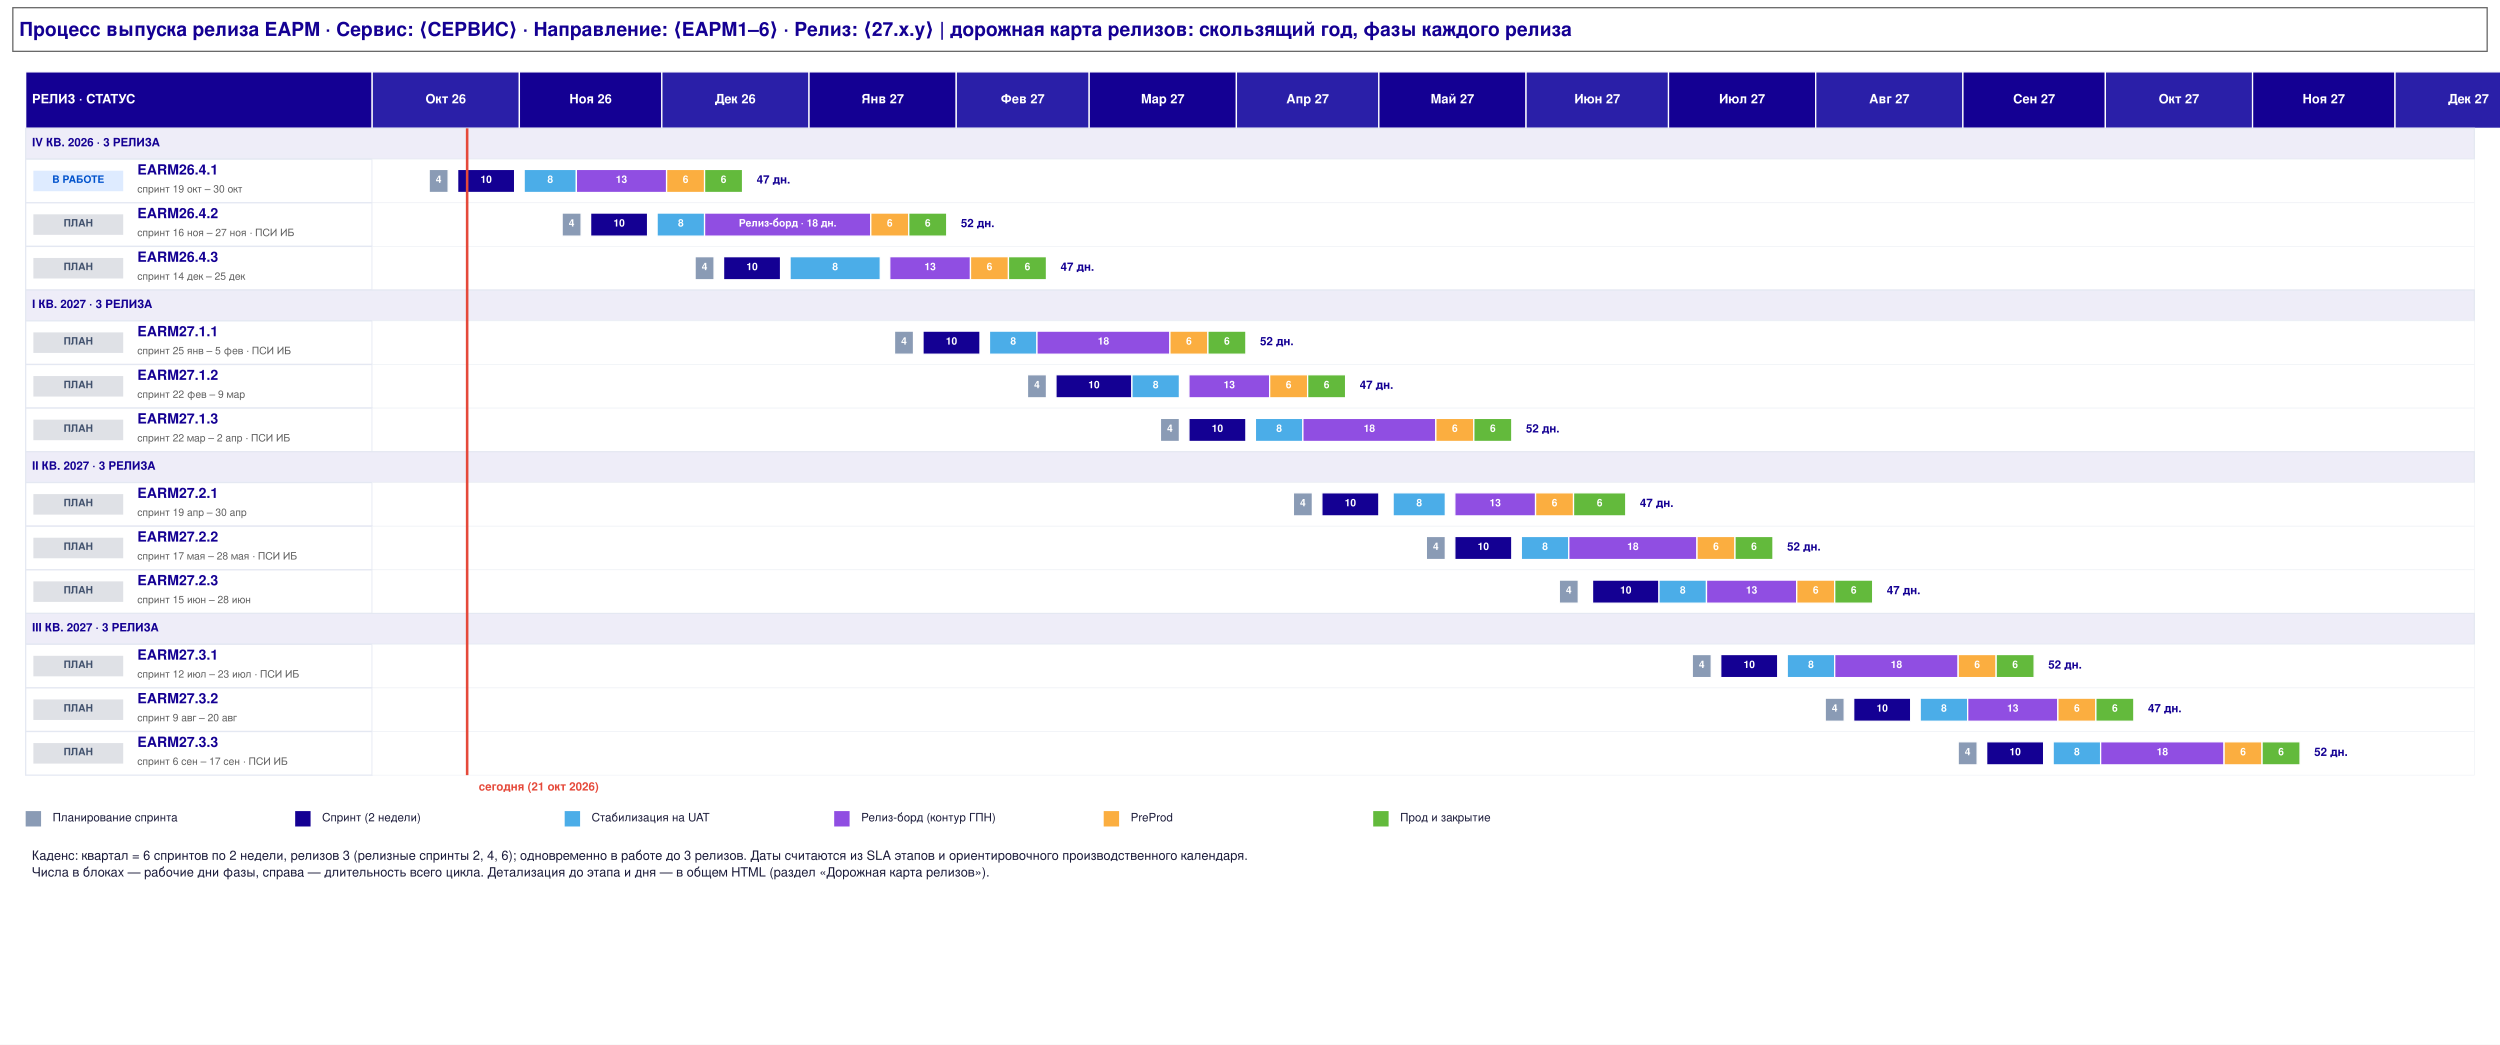
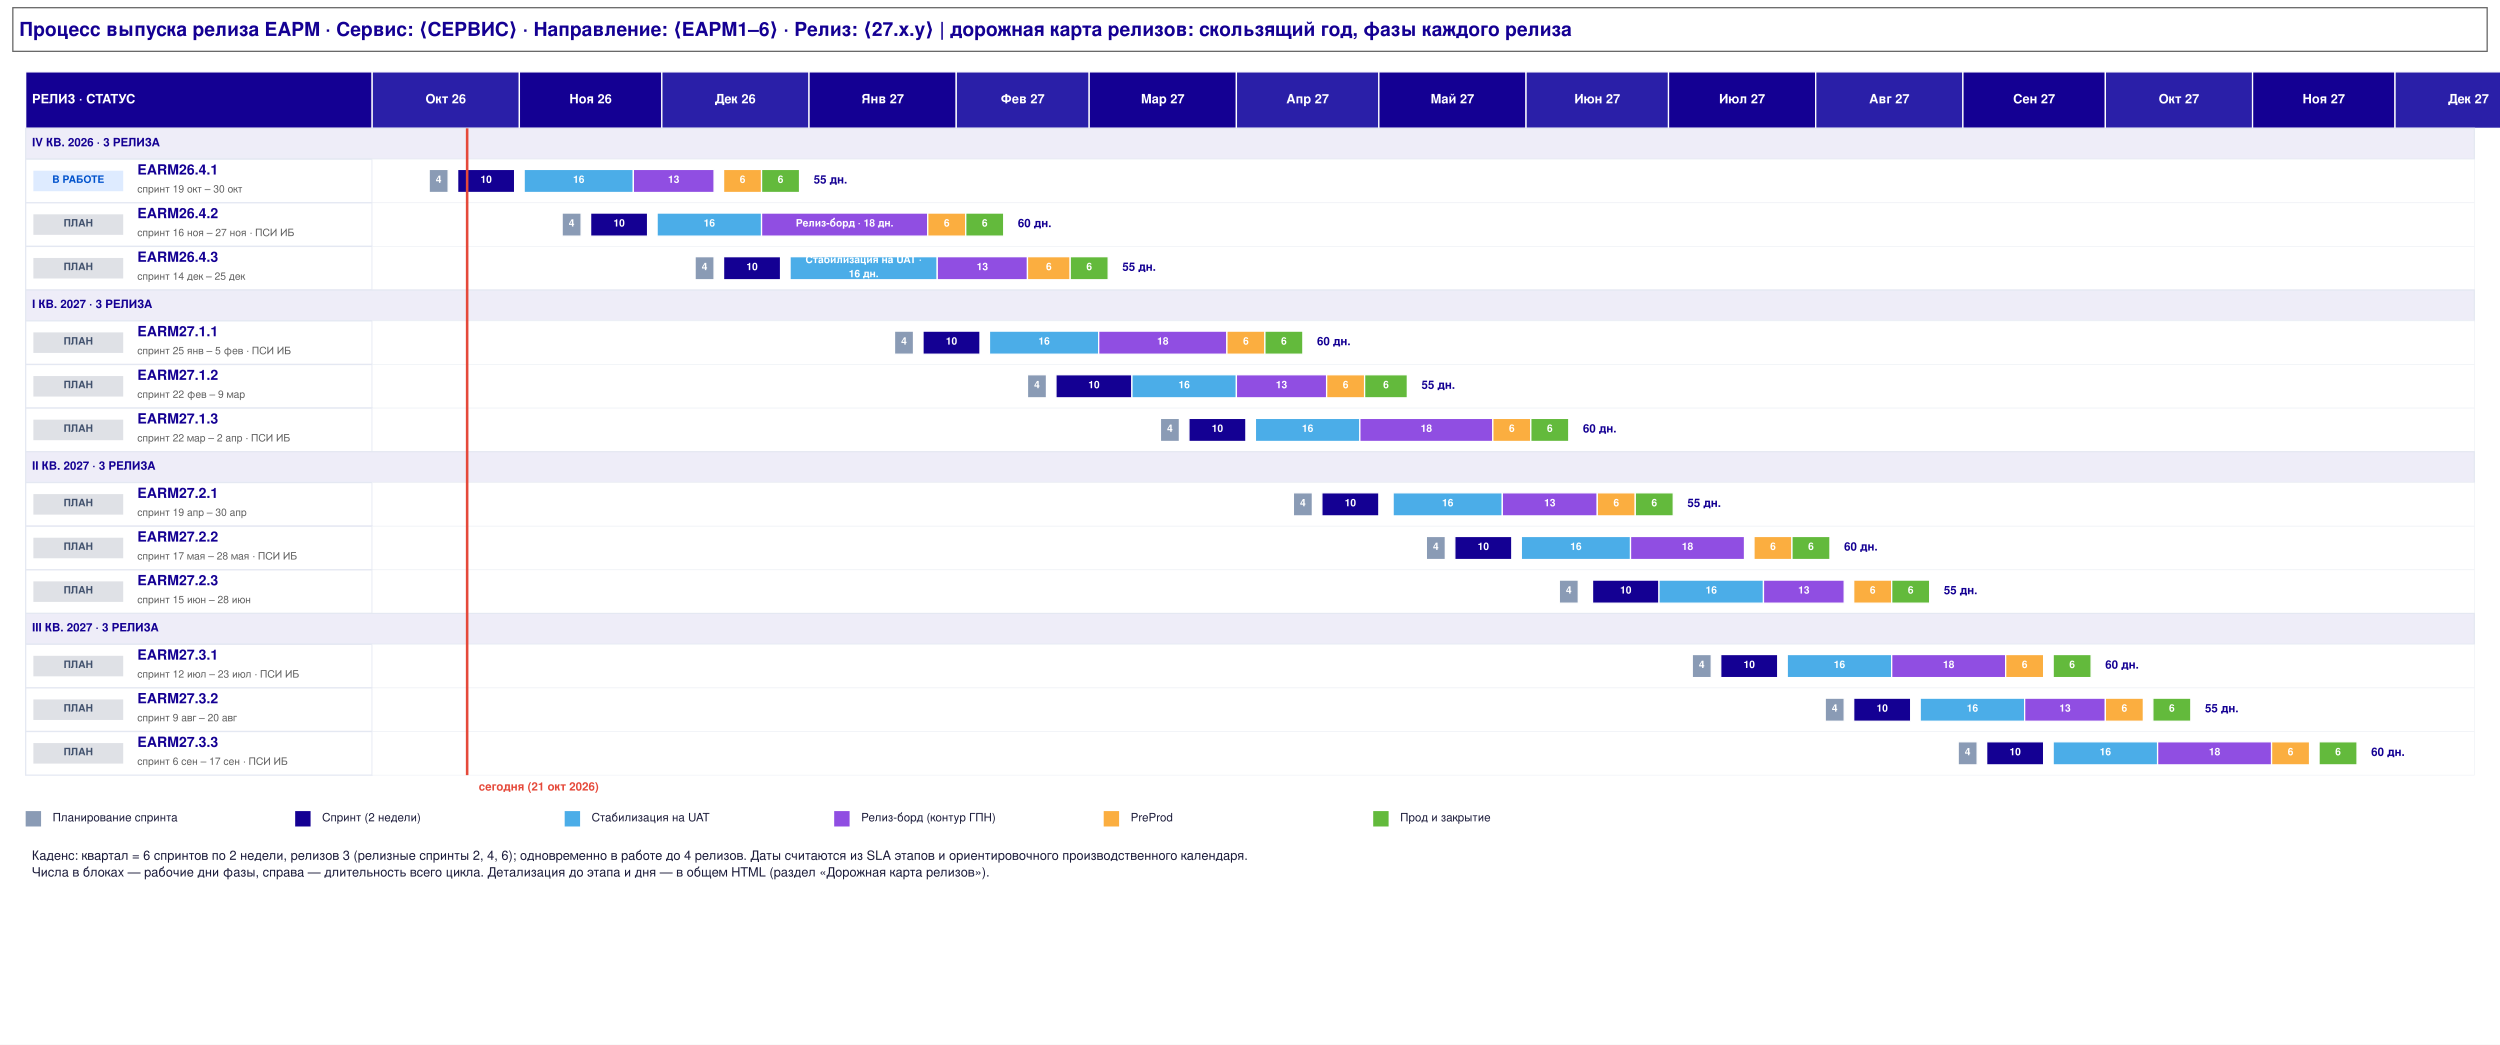
<svg xmlns="http://www.w3.org/2000/svg" width="1948" height="814" viewBox="0 0 1948 814" font-family="Helvetica, Arial, sans-serif">
  <rect width="1948" height="814" fill="#FFFFFF" />
  <defs>
    <marker id="m0" viewBox="0 0 10 10" refX="9" refY="5" markerWidth="7" markerHeight="7" orient="auto-start-reverse">
      <path d="M0,0 L10,5 L0,10 z" fill="#E5493A" />
    </marker>
  </defs>
  <rect x="10" y="6" width="1928" height="34" fill="#FFFFFF" stroke="#666666" stroke-width="1" />
  <text x="15" y="28" font-size="15" fill="#140093" text-anchor="start" font-weight="bold">Процесс выпуска релиза ЕАРМ · Сервис: ⟨СЕРВИС⟩ · Направление: ⟨ЕАРМ1–6⟩ · Релиз: ⟨27.x.y⟩   |   дорожная карта релизов: скользящий год, фазы каждого релиза</text>
  <rect x="20" y="56" width="270" height="44" fill="#140093" stroke="#FFFFFF" stroke-width="1" />
  <text x="25" y="80.5" font-size="10" fill="#FFFFFF" text-anchor="start" font-weight="bold">РЕЛИЗ · СТАТУС</text>
  <rect x="290" y="56" width="114.7" height="44" fill="#2A1FA8" stroke="#FFFFFF" stroke-width="1" />
  <text x="347.35" y="80.5" font-size="10" fill="#FFFFFF" text-anchor="middle" font-weight="bold">Окт 26</text>
  <rect x="404.7" y="56" width="111" height="44" fill="#140093" stroke="#FFFFFF" stroke-width="1" />
  <text x="460.2" y="80.5" font-size="10" fill="#FFFFFF" text-anchor="middle" font-weight="bold">Ноя 26</text>
  <rect x="515.7" y="56" width="114.7" height="44" fill="#2A1FA8" stroke="#FFFFFF" stroke-width="1" />
  <text x="573.05" y="80.5" font-size="10" fill="#FFFFFF" text-anchor="middle" font-weight="bold">Дек 26</text>
  <rect x="630.4" y="56" width="114.7" height="44" fill="#140093" stroke="#FFFFFF" stroke-width="1" />
  <text x="687.75" y="80.5" font-size="10" fill="#FFFFFF" text-anchor="middle" font-weight="bold">Янв 27</text>
  <rect x="745.1" y="56" width="103.6" height="44" fill="#2A1FA8" stroke="#FFFFFF" stroke-width="1" />
  <text x="796.9" y="80.5" font-size="10" fill="#FFFFFF" text-anchor="middle" font-weight="bold">Фев 27</text>
  <rect x="848.7" y="56" width="114.7" height="44" fill="#140093" stroke="#FFFFFF" stroke-width="1" />
  <text x="906.05" y="80.5" font-size="10" fill="#FFFFFF" text-anchor="middle" font-weight="bold">Мар 27</text>
  <rect x="963.4" y="56" width="111" height="44" fill="#2A1FA8" stroke="#FFFFFF" stroke-width="1" />
  <text x="1018.9" y="80.5" font-size="10" fill="#FFFFFF" text-anchor="middle" font-weight="bold">Апр 27</text>
  <rect x="1074.4" y="56" width="114.7" height="44" fill="#140093" stroke="#FFFFFF" stroke-width="1" />
  <text x="1131.75" y="80.5" font-size="10" fill="#FFFFFF" text-anchor="middle" font-weight="bold">Май 27</text>
  <rect x="1189.1" y="56" width="111" height="44" fill="#2A1FA8" stroke="#FFFFFF" stroke-width="1" />
  <text x="1244.6" y="80.5" font-size="10" fill="#FFFFFF" text-anchor="middle" font-weight="bold">Июн 27</text>
  <rect x="1300.1" y="56" width="114.7" height="44" fill="#140093" stroke="#FFFFFF" stroke-width="1" />
  <text x="1357.45" y="80.5" font-size="10" fill="#FFFFFF" text-anchor="middle" font-weight="bold">Июл 27</text>
  <rect x="1414.8" y="56" width="114.7" height="44" fill="#2A1FA8" stroke="#FFFFFF" stroke-width="1" />
  <text x="1472.15" y="80.5" font-size="10" fill="#FFFFFF" text-anchor="middle" font-weight="bold">Авг 27</text>
  <rect x="1529.5" y="56" width="111" height="44" fill="#140093" stroke="#FFFFFF" stroke-width="1" />
  <text x="1585" y="80.5" font-size="10" fill="#FFFFFF" text-anchor="middle" font-weight="bold">Сен 27</text>
  <rect x="1640.5" y="56" width="114.7" height="44" fill="#2A1FA8" stroke="#FFFFFF" stroke-width="1" />
  <text x="1697.85" y="80.5" font-size="10" fill="#FFFFFF" text-anchor="middle" font-weight="bold">Окт 27</text>
  <rect x="1755.2" y="56" width="111" height="44" fill="#140093" stroke="#FFFFFF" stroke-width="1" />
  <text x="1810.7" y="80.5" font-size="10" fill="#FFFFFF" text-anchor="middle" font-weight="bold">Ноя 27</text>
  <rect x="1866.2" y="56" width="114.7" height="44" fill="#2A1FA8" stroke="#FFFFFF" stroke-width="1" />
  <text x="1923.55" y="80.5" font-size="10" fill="#FFFFFF" text-anchor="middle" font-weight="bold">Дек 27</text>
  <rect x="20" y="100" width="1908" height="24" fill="#EEEDF8" stroke="#E4E8F2" stroke-width="1" />
  <text x="25" y="114" font-size="9" fill="#140093" text-anchor="start" font-weight="bold">IV КВ. 2026 · 3 РЕЛИЗА</text>
  <rect x="20" y="124" width="270" height="34" fill="#FFFFFF" stroke="#E4E8F2" stroke-width="1" />
  <rect x="26" y="133" width="70" height="16" fill="#DEEBFF" stroke="none" stroke-width="1" />
  <text x="61" y="142.5" font-size="8" fill="#0052CC" text-anchor="middle" font-weight="bold">В РАБОТЕ</text>
  <text x="107" y="136" font-size="11" fill="#140093" text-anchor="start" font-weight="bold">EARM26.4.1</text>
  <text x="107" y="150" font-size="8" fill="#5E5E5E" text-anchor="start">спринт 19 окт – 30 окт</text>
  <rect x="290" y="124" width="1638" height="34" fill="#FFFFFF" stroke="#EEF1F6" stroke-width="0.5" />
  <rect x="334.4" y="132" width="14.8" height="18" fill="#8A9BB5" stroke="#FFFFFF" stroke-width="1" />
  <text x="341.8" y="142.5" font-size="8" fill="#FFFFFF" text-anchor="middle" font-weight="bold">4</text>
  <rect x="356.6" y="132" width="44.4" height="18" fill="#140093" stroke="#FFFFFF" stroke-width="1" />
  <text x="378.8" y="142.5" font-size="8" fill="#FFFFFF" text-anchor="middle" font-weight="bold">10</text>
-   <rect x="408.4" y="132" width="40.7" height="18" fill="#4BADE8" stroke="#FFFFFF" stroke-width="1" />
-   <text x="428.75" y="142.5" font-size="8" fill="#FFFFFF" text-anchor="middle" font-weight="bold">8</text>
-   <rect x="449.1" y="132" width="70.3" height="18" fill="#904EE2" stroke="#FFFFFF" stroke-width="1" />
-   <text x="484.25" y="142.5" font-size="8" fill="#FFFFFF" text-anchor="middle" font-weight="bold">13</text>
-   <rect x="519.4" y="132" width="29.6" height="18" fill="#FBAE40" stroke="#FFFFFF" stroke-width="1" />
-   <text x="534.2" y="142.5" font-size="8" fill="#FFFFFF" text-anchor="middle" font-weight="bold">6</text>
-   <rect x="549" y="132" width="29.6" height="18" fill="#63BA3C" stroke="#FFFFFF" stroke-width="1" />
-   <text x="563.8" y="142.5" font-size="8" fill="#FFFFFF" text-anchor="middle" font-weight="bold">6</text>
-   <text x="589.6" y="143" font-size="9" fill="#140093" text-anchor="start" font-weight="bold">47 дн.</text>
+   <rect x="408.4" y="132" width="85.1" height="18" fill="#4BADE8" stroke="#FFFFFF" stroke-width="1" />
+   <text x="450.95" y="142.5" font-size="8" fill="#FFFFFF" text-anchor="middle" font-weight="bold">16</text>
+   <rect x="493.5" y="132" width="62.9" height="18" fill="#904EE2" stroke="#FFFFFF" stroke-width="1" />
+   <text x="524.95" y="142.5" font-size="8" fill="#FFFFFF" text-anchor="middle" font-weight="bold">13</text>
+   <rect x="563.8" y="132" width="29.6" height="18" fill="#FBAE40" stroke="#FFFFFF" stroke-width="1" />
+   <text x="578.6" y="142.5" font-size="8" fill="#FFFFFF" text-anchor="middle" font-weight="bold">6</text>
+   <rect x="593.4" y="132" width="29.6" height="18" fill="#63BA3C" stroke="#FFFFFF" stroke-width="1" />
+   <text x="608.2" y="142.5" font-size="8" fill="#FFFFFF" text-anchor="middle" font-weight="bold">6</text>
+   <text x="634" y="143" font-size="9" fill="#140093" text-anchor="start" font-weight="bold">55 дн.</text>
  <rect x="20" y="158" width="270" height="34" fill="#FFFFFF" stroke="#E4E8F2" stroke-width="1" />
  <rect x="26" y="167" width="70" height="16" fill="#DFE1E6" stroke="none" stroke-width="1" />
  <text x="61" y="176.5" font-size="8" fill="#42526E" text-anchor="middle" font-weight="bold">ПЛАН</text>
  <text x="107" y="170" font-size="11" fill="#140093" text-anchor="start" font-weight="bold">EARM26.4.2</text>
  <text x="107" y="184" font-size="8" fill="#5E5E5E" text-anchor="start">спринт 16 ноя – 27 ноя · ПСИ ИБ</text>
  <rect x="290" y="158" width="1638" height="34" fill="#FFFFFF" stroke="#EEF1F6" stroke-width="0.5" />
  <rect x="438" y="166" width="14.8" height="18" fill="#8A9BB5" stroke="#FFFFFF" stroke-width="1" />
  <text x="445.4" y="176.5" font-size="8" fill="#FFFFFF" text-anchor="middle" font-weight="bold">4</text>
  <rect x="460.2" y="166" width="44.4" height="18" fill="#140093" stroke="#FFFFFF" stroke-width="1" />
  <text x="482.4" y="176.5" font-size="8" fill="#FFFFFF" text-anchor="middle" font-weight="bold">10</text>
-   <rect x="512" y="166" width="37" height="18" fill="#4BADE8" stroke="#FFFFFF" stroke-width="1" />
-   <text x="530.5" y="176.5" font-size="8" fill="#FFFFFF" text-anchor="middle" font-weight="bold">8</text>
-   <rect x="549" y="166" width="129.5" height="18" fill="#904EE2" stroke="#FFFFFF" stroke-width="1" />
-   <text x="613.75" y="176.5" font-size="8" fill="#FFFFFF" text-anchor="middle" font-weight="bold">Релиз-борд · 18 дн.</text>
-   <rect x="678.5" y="166" width="29.6" height="18" fill="#FBAE40" stroke="#FFFFFF" stroke-width="1" />
-   <text x="693.3" y="176.5" font-size="8" fill="#FFFFFF" text-anchor="middle" font-weight="bold">6</text>
-   <rect x="708.1" y="166" width="29.6" height="18" fill="#63BA3C" stroke="#FFFFFF" stroke-width="1" />
-   <text x="722.9" y="176.5" font-size="8" fill="#FFFFFF" text-anchor="middle" font-weight="bold">6</text>
-   <text x="748.7" y="177" font-size="9" fill="#140093" text-anchor="start" font-weight="bold">52 дн.</text>
+   <rect x="512" y="166" width="81.4" height="18" fill="#4BADE8" stroke="#FFFFFF" stroke-width="1" />
+   <text x="552.7" y="176.5" font-size="8" fill="#FFFFFF" text-anchor="middle" font-weight="bold">16</text>
+   <rect x="593.4" y="166" width="129.5" height="18" fill="#904EE2" stroke="#FFFFFF" stroke-width="1" />
+   <text x="658.15" y="176.5" font-size="8" fill="#FFFFFF" text-anchor="middle" font-weight="bold">Релиз-борд · 18 дн.</text>
+   <rect x="722.9" y="166" width="29.6" height="18" fill="#FBAE40" stroke="#FFFFFF" stroke-width="1" />
+   <text x="737.7" y="176.5" font-size="8" fill="#FFFFFF" text-anchor="middle" font-weight="bold">6</text>
+   <rect x="752.5" y="166" width="29.6" height="18" fill="#63BA3C" stroke="#FFFFFF" stroke-width="1" />
+   <text x="767.3" y="176.5" font-size="8" fill="#FFFFFF" text-anchor="middle" font-weight="bold">6</text>
+   <text x="793.1" y="177" font-size="9" fill="#140093" text-anchor="start" font-weight="bold">60 дн.</text>
  <rect x="20" y="192" width="270" height="34" fill="#FFFFFF" stroke="#E4E8F2" stroke-width="1" />
  <rect x="26" y="201" width="70" height="16" fill="#DFE1E6" stroke="none" stroke-width="1" />
  <text x="61" y="210.5" font-size="8" fill="#42526E" text-anchor="middle" font-weight="bold">ПЛАН</text>
  <text x="107" y="204" font-size="11" fill="#140093" text-anchor="start" font-weight="bold">EARM26.4.3</text>
  <text x="107" y="218" font-size="8" fill="#5E5E5E" text-anchor="start">спринт 14 дек – 25 дек</text>
  <rect x="290" y="192" width="1638" height="34" fill="#FFFFFF" stroke="#EEF1F6" stroke-width="0.5" />
  <rect x="541.6" y="200" width="14.8" height="18" fill="#8A9BB5" stroke="#FFFFFF" stroke-width="1" />
  <text x="549" y="210.5" font-size="8" fill="#FFFFFF" text-anchor="middle" font-weight="bold">4</text>
  <rect x="563.8" y="200" width="44.4" height="18" fill="#140093" stroke="#FFFFFF" stroke-width="1" />
  <text x="586" y="210.5" font-size="8" fill="#FFFFFF" text-anchor="middle" font-weight="bold">10</text>
-   <rect x="615.6" y="200" width="70.3" height="18" fill="#4BADE8" stroke="#FFFFFF" stroke-width="1" />
-   <text x="650.75" y="210.5" font-size="8" fill="#FFFFFF" text-anchor="middle" font-weight="bold">8</text>
-   <rect x="693.3" y="200" width="62.9" height="18" fill="#904EE2" stroke="#FFFFFF" stroke-width="1" />
-   <text x="724.75" y="210.5" font-size="8" fill="#FFFFFF" text-anchor="middle" font-weight="bold">13</text>
-   <rect x="756.2" y="200" width="29.6" height="18" fill="#FBAE40" stroke="#FFFFFF" stroke-width="1" />
-   <text x="771" y="210.5" font-size="8" fill="#FFFFFF" text-anchor="middle" font-weight="bold">6</text>
-   <rect x="785.8" y="200" width="29.6" height="18" fill="#63BA3C" stroke="#FFFFFF" stroke-width="1" />
-   <text x="800.6" y="210.5" font-size="8" fill="#FFFFFF" text-anchor="middle" font-weight="bold">6</text>
-   <text x="826.4" y="211" font-size="9" fill="#140093" text-anchor="start" font-weight="bold">47 дн.</text>
+   <rect x="615.6" y="200" width="114.7" height="18" fill="#4BADE8" stroke="#FFFFFF" stroke-width="1" />
+   <text x="672.95" y="205" font-size="8" fill="#FFFFFF" text-anchor="middle" font-weight="bold">Стабилизация на UAT ·</text>
+   <text x="672.95" y="216" font-size="8" fill="#FFFFFF" text-anchor="middle" font-weight="bold">16 дн.</text>
+   <rect x="730.3" y="200" width="70.3" height="18" fill="#904EE2" stroke="#FFFFFF" stroke-width="1" />
+   <text x="765.45" y="210.5" font-size="8" fill="#FFFFFF" text-anchor="middle" font-weight="bold">13</text>
+   <rect x="800.6" y="200" width="33.3" height="18" fill="#FBAE40" stroke="#FFFFFF" stroke-width="1" />
+   <text x="817.25" y="210.5" font-size="8" fill="#FFFFFF" text-anchor="middle" font-weight="bold">6</text>
+   <rect x="833.9" y="200" width="29.6" height="18" fill="#63BA3C" stroke="#FFFFFF" stroke-width="1" />
+   <text x="848.7" y="210.5" font-size="8" fill="#FFFFFF" text-anchor="middle" font-weight="bold">6</text>
+   <text x="874.5" y="211" font-size="9" fill="#140093" text-anchor="start" font-weight="bold">55 дн.</text>
  <rect x="20" y="226" width="1908" height="24" fill="#EEEDF8" stroke="#E4E8F2" stroke-width="1" />
  <text x="25" y="240" font-size="9" fill="#140093" text-anchor="start" font-weight="bold">I КВ. 2027 · 3 РЕЛИЗА</text>
  <rect x="20" y="250" width="270" height="34" fill="#FFFFFF" stroke="#E4E8F2" stroke-width="1" />
  <rect x="26" y="259" width="70" height="16" fill="#DFE1E6" stroke="none" stroke-width="1" />
  <text x="61" y="268.5" font-size="8" fill="#42526E" text-anchor="middle" font-weight="bold">ПЛАН</text>
  <text x="107" y="262" font-size="11" fill="#140093" text-anchor="start" font-weight="bold">EARM27.1.1</text>
  <text x="107" y="276" font-size="8" fill="#5E5E5E" text-anchor="start">спринт 25 янв – 5 фев · ПСИ ИБ</text>
  <rect x="290" y="250" width="1638" height="34" fill="#FFFFFF" stroke="#EEF1F6" stroke-width="0.5" />
  <rect x="697" y="258" width="14.8" height="18" fill="#8A9BB5" stroke="#FFFFFF" stroke-width="1" />
  <text x="704.4" y="268.5" font-size="8" fill="#FFFFFF" text-anchor="middle" font-weight="bold">4</text>
  <rect x="719.2" y="258" width="44.4" height="18" fill="#140093" stroke="#FFFFFF" stroke-width="1" />
  <text x="741.4" y="268.5" font-size="8" fill="#FFFFFF" text-anchor="middle" font-weight="bold">10</text>
-   <rect x="771" y="258" width="37" height="18" fill="#4BADE8" stroke="#FFFFFF" stroke-width="1" />
-   <text x="789.5" y="268.5" font-size="8" fill="#FFFFFF" text-anchor="middle" font-weight="bold">8</text>
-   <rect x="808" y="258" width="103.6" height="18" fill="#904EE2" stroke="#FFFFFF" stroke-width="1" />
-   <text x="859.8" y="268.5" font-size="8" fill="#FFFFFF" text-anchor="middle" font-weight="bold">18</text>
-   <rect x="911.6" y="258" width="29.6" height="18" fill="#FBAE40" stroke="#FFFFFF" stroke-width="1" />
-   <text x="926.4" y="268.5" font-size="8" fill="#FFFFFF" text-anchor="middle" font-weight="bold">6</text>
-   <rect x="941.2" y="258" width="29.6" height="18" fill="#63BA3C" stroke="#FFFFFF" stroke-width="1" />
-   <text x="956" y="268.5" font-size="8" fill="#FFFFFF" text-anchor="middle" font-weight="bold">6</text>
-   <text x="981.8" y="269" font-size="9" fill="#140093" text-anchor="start" font-weight="bold">52 дн.</text>
+   <rect x="771" y="258" width="85.1" height="18" fill="#4BADE8" stroke="#FFFFFF" stroke-width="1" />
+   <text x="813.55" y="268.5" font-size="8" fill="#FFFFFF" text-anchor="middle" font-weight="bold">16</text>
+   <rect x="856.1" y="258" width="99.9" height="18" fill="#904EE2" stroke="#FFFFFF" stroke-width="1" />
+   <text x="906.05" y="268.5" font-size="8" fill="#FFFFFF" text-anchor="middle" font-weight="bold">18</text>
+   <rect x="956" y="258" width="29.6" height="18" fill="#FBAE40" stroke="#FFFFFF" stroke-width="1" />
+   <text x="970.8" y="268.5" font-size="8" fill="#FFFFFF" text-anchor="middle" font-weight="bold">6</text>
+   <rect x="985.6" y="258" width="29.6" height="18" fill="#63BA3C" stroke="#FFFFFF" stroke-width="1" />
+   <text x="1000.4" y="268.5" font-size="8" fill="#FFFFFF" text-anchor="middle" font-weight="bold">6</text>
+   <text x="1026.2" y="269" font-size="9" fill="#140093" text-anchor="start" font-weight="bold">60 дн.</text>
  <rect x="20" y="284" width="270" height="34" fill="#FFFFFF" stroke="#E4E8F2" stroke-width="1" />
  <rect x="26" y="293" width="70" height="16" fill="#DFE1E6" stroke="none" stroke-width="1" />
  <text x="61" y="302.5" font-size="8" fill="#42526E" text-anchor="middle" font-weight="bold">ПЛАН</text>
  <text x="107" y="296" font-size="11" fill="#140093" text-anchor="start" font-weight="bold">EARM27.1.2</text>
  <text x="107" y="310" font-size="8" fill="#5E5E5E" text-anchor="start">спринт 22 фев – 9 мар</text>
  <rect x="290" y="284" width="1638" height="34" fill="#FFFFFF" stroke="#EEF1F6" stroke-width="0.5" />
  <rect x="800.6" y="292" width="14.8" height="18" fill="#8A9BB5" stroke="#FFFFFF" stroke-width="1" />
  <text x="808" y="302.5" font-size="8" fill="#FFFFFF" text-anchor="middle" font-weight="bold">4</text>
  <rect x="822.8" y="292" width="59.2" height="18" fill="#140093" stroke="#FFFFFF" stroke-width="1" />
  <text x="852.4" y="302.5" font-size="8" fill="#FFFFFF" text-anchor="middle" font-weight="bold">10</text>
-   <rect x="882" y="292" width="37" height="18" fill="#4BADE8" stroke="#FFFFFF" stroke-width="1" />
-   <text x="900.5" y="302.5" font-size="8" fill="#FFFFFF" text-anchor="middle" font-weight="bold">8</text>
-   <rect x="926.4" y="292" width="62.9" height="18" fill="#904EE2" stroke="#FFFFFF" stroke-width="1" />
-   <text x="957.85" y="302.5" font-size="8" fill="#FFFFFF" text-anchor="middle" font-weight="bold">13</text>
-   <rect x="989.3" y="292" width="29.6" height="18" fill="#FBAE40" stroke="#FFFFFF" stroke-width="1" />
-   <text x="1004.1" y="302.5" font-size="8" fill="#FFFFFF" text-anchor="middle" font-weight="bold">6</text>
-   <rect x="1018.9" y="292" width="29.6" height="18" fill="#63BA3C" stroke="#FFFFFF" stroke-width="1" />
-   <text x="1033.7" y="302.5" font-size="8" fill="#FFFFFF" text-anchor="middle" font-weight="bold">6</text>
-   <text x="1059.5" y="303" font-size="9" fill="#140093" text-anchor="start" font-weight="bold">47 дн.</text>
+   <rect x="882" y="292" width="81.4" height="18" fill="#4BADE8" stroke="#FFFFFF" stroke-width="1" />
+   <text x="922.7" y="302.5" font-size="8" fill="#FFFFFF" text-anchor="middle" font-weight="bold">16</text>
+   <rect x="963.4" y="292" width="70.3" height="18" fill="#904EE2" stroke="#FFFFFF" stroke-width="1" />
+   <text x="998.55" y="302.5" font-size="8" fill="#FFFFFF" text-anchor="middle" font-weight="bold">13</text>
+   <rect x="1033.7" y="292" width="29.6" height="18" fill="#FBAE40" stroke="#FFFFFF" stroke-width="1" />
+   <text x="1048.5" y="302.5" font-size="8" fill="#FFFFFF" text-anchor="middle" font-weight="bold">6</text>
+   <rect x="1063.3" y="292" width="33.3" height="18" fill="#63BA3C" stroke="#FFFFFF" stroke-width="1" />
+   <text x="1079.95" y="302.5" font-size="8" fill="#FFFFFF" text-anchor="middle" font-weight="bold">6</text>
+   <text x="1107.6" y="303" font-size="9" fill="#140093" text-anchor="start" font-weight="bold">55 дн.</text>
  <rect x="20" y="318" width="270" height="34" fill="#FFFFFF" stroke="#E4E8F2" stroke-width="1" />
  <rect x="26" y="327" width="70" height="16" fill="#DFE1E6" stroke="none" stroke-width="1" />
  <text x="61" y="336.5" font-size="8" fill="#42526E" text-anchor="middle" font-weight="bold">ПЛАН</text>
  <text x="107" y="330" font-size="11" fill="#140093" text-anchor="start" font-weight="bold">EARM27.1.3</text>
  <text x="107" y="344" font-size="8" fill="#5E5E5E" text-anchor="start">спринт 22 мар – 2 апр · ПСИ ИБ</text>
  <rect x="290" y="318" width="1638" height="34" fill="#FFFFFF" stroke="#EEF1F6" stroke-width="0.5" />
  <rect x="904.2" y="326" width="14.8" height="18" fill="#8A9BB5" stroke="#FFFFFF" stroke-width="1" />
  <text x="911.6" y="336.5" font-size="8" fill="#FFFFFF" text-anchor="middle" font-weight="bold">4</text>
  <rect x="926.4" y="326" width="44.4" height="18" fill="#140093" stroke="#FFFFFF" stroke-width="1" />
  <text x="948.6" y="336.5" font-size="8" fill="#FFFFFF" text-anchor="middle" font-weight="bold">10</text>
-   <rect x="978.2" y="326" width="37" height="18" fill="#4BADE8" stroke="#FFFFFF" stroke-width="1" />
-   <text x="996.7" y="336.5" font-size="8" fill="#FFFFFF" text-anchor="middle" font-weight="bold">8</text>
-   <rect x="1015.2" y="326" width="103.6" height="18" fill="#904EE2" stroke="#FFFFFF" stroke-width="1" />
-   <text x="1067" y="336.5" font-size="8" fill="#FFFFFF" text-anchor="middle" font-weight="bold">18</text>
-   <rect x="1118.8" y="326" width="29.6" height="18" fill="#FBAE40" stroke="#FFFFFF" stroke-width="1" />
-   <text x="1133.6" y="336.5" font-size="8" fill="#FFFFFF" text-anchor="middle" font-weight="bold">6</text>
-   <rect x="1148.4" y="326" width="29.6" height="18" fill="#63BA3C" stroke="#FFFFFF" stroke-width="1" />
-   <text x="1163.2" y="336.5" font-size="8" fill="#FFFFFF" text-anchor="middle" font-weight="bold">6</text>
-   <text x="1189" y="337" font-size="9" fill="#140093" text-anchor="start" font-weight="bold">52 дн.</text>
+   <rect x="978.2" y="326" width="81.4" height="18" fill="#4BADE8" stroke="#FFFFFF" stroke-width="1" />
+   <text x="1018.9" y="336.5" font-size="8" fill="#FFFFFF" text-anchor="middle" font-weight="bold">16</text>
+   <rect x="1059.6" y="326" width="103.6" height="18" fill="#904EE2" stroke="#FFFFFF" stroke-width="1" />
+   <text x="1111.4" y="336.5" font-size="8" fill="#FFFFFF" text-anchor="middle" font-weight="bold">18</text>
+   <rect x="1163.2" y="326" width="29.6" height="18" fill="#FBAE40" stroke="#FFFFFF" stroke-width="1" />
+   <text x="1178" y="336.5" font-size="8" fill="#FFFFFF" text-anchor="middle" font-weight="bold">6</text>
+   <rect x="1192.8" y="326" width="29.6" height="18" fill="#63BA3C" stroke="#FFFFFF" stroke-width="1" />
+   <text x="1207.6" y="336.5" font-size="8" fill="#FFFFFF" text-anchor="middle" font-weight="bold">6</text>
+   <text x="1233.4" y="337" font-size="9" fill="#140093" text-anchor="start" font-weight="bold">60 дн.</text>
  <rect x="20" y="352" width="1908" height="24" fill="#EEEDF8" stroke="#E4E8F2" stroke-width="1" />
  <text x="25" y="366" font-size="9" fill="#140093" text-anchor="start" font-weight="bold">II КВ. 2027 · 3 РЕЛИЗА</text>
  <rect x="20" y="376" width="270" height="34" fill="#FFFFFF" stroke="#E4E8F2" stroke-width="1" />
  <rect x="26" y="385" width="70" height="16" fill="#DFE1E6" stroke="none" stroke-width="1" />
  <text x="61" y="394.5" font-size="8" fill="#42526E" text-anchor="middle" font-weight="bold">ПЛАН</text>
  <text x="107" y="388" font-size="11" fill="#140093" text-anchor="start" font-weight="bold">EARM27.2.1</text>
  <text x="107" y="402" font-size="8" fill="#5E5E5E" text-anchor="start">спринт 19 апр – 30 апр</text>
  <rect x="290" y="376" width="1638" height="34" fill="#FFFFFF" stroke="#EEF1F6" stroke-width="0.5" />
  <rect x="1007.8" y="384" width="14.8" height="18" fill="#8A9BB5" stroke="#FFFFFF" stroke-width="1" />
  <text x="1015.2" y="394.5" font-size="8" fill="#FFFFFF" text-anchor="middle" font-weight="bold">4</text>
  <rect x="1030" y="384" width="44.4" height="18" fill="#140093" stroke="#FFFFFF" stroke-width="1" />
  <text x="1052.2" y="394.5" font-size="8" fill="#FFFFFF" text-anchor="middle" font-weight="bold">10</text>
-   <rect x="1085.5" y="384" width="40.7" height="18" fill="#4BADE8" stroke="#FFFFFF" stroke-width="1" />
-   <text x="1105.85" y="394.5" font-size="8" fill="#FFFFFF" text-anchor="middle" font-weight="bold">8</text>
-   <rect x="1133.6" y="384" width="62.9" height="18" fill="#904EE2" stroke="#FFFFFF" stroke-width="1" />
-   <text x="1165.05" y="394.5" font-size="8" fill="#FFFFFF" text-anchor="middle" font-weight="bold">13</text>
-   <rect x="1196.5" y="384" width="29.6" height="18" fill="#FBAE40" stroke="#FFFFFF" stroke-width="1" />
-   <text x="1211.3" y="394.5" font-size="8" fill="#FFFFFF" text-anchor="middle" font-weight="bold">6</text>
-   <rect x="1226.1" y="384" width="40.7" height="18" fill="#63BA3C" stroke="#FFFFFF" stroke-width="1" />
-   <text x="1246.45" y="394.5" font-size="8" fill="#FFFFFF" text-anchor="middle" font-weight="bold">6</text>
-   <text x="1277.8" y="395" font-size="9" fill="#140093" text-anchor="start" font-weight="bold">47 дн.</text>
+   <rect x="1085.5" y="384" width="85.1" height="18" fill="#4BADE8" stroke="#FFFFFF" stroke-width="1" />
+   <text x="1128.05" y="394.5" font-size="8" fill="#FFFFFF" text-anchor="middle" font-weight="bold">16</text>
+   <rect x="1170.6" y="384" width="74" height="18" fill="#904EE2" stroke="#FFFFFF" stroke-width="1" />
+   <text x="1207.6" y="394.5" font-size="8" fill="#FFFFFF" text-anchor="middle" font-weight="bold">13</text>
+   <rect x="1244.6" y="384" width="29.6" height="18" fill="#FBAE40" stroke="#FFFFFF" stroke-width="1" />
+   <text x="1259.4" y="394.5" font-size="8" fill="#FFFFFF" text-anchor="middle" font-weight="bold">6</text>
+   <rect x="1274.2" y="384" width="29.6" height="18" fill="#63BA3C" stroke="#FFFFFF" stroke-width="1" />
+   <text x="1289" y="394.5" font-size="8" fill="#FFFFFF" text-anchor="middle" font-weight="bold">6</text>
+   <text x="1314.8" y="395" font-size="9" fill="#140093" text-anchor="start" font-weight="bold">55 дн.</text>
  <rect x="20" y="410" width="270" height="34" fill="#FFFFFF" stroke="#E4E8F2" stroke-width="1" />
  <rect x="26" y="419" width="70" height="16" fill="#DFE1E6" stroke="none" stroke-width="1" />
  <text x="61" y="428.5" font-size="8" fill="#42526E" text-anchor="middle" font-weight="bold">ПЛАН</text>
  <text x="107" y="422" font-size="11" fill="#140093" text-anchor="start" font-weight="bold">EARM27.2.2</text>
  <text x="107" y="436" font-size="8" fill="#5E5E5E" text-anchor="start">спринт 17 мая – 28 мая · ПСИ ИБ</text>
  <rect x="290" y="410" width="1638" height="34" fill="#FFFFFF" stroke="#EEF1F6" stroke-width="0.5" />
  <rect x="1111.4" y="418" width="14.8" height="18" fill="#8A9BB5" stroke="#FFFFFF" stroke-width="1" />
  <text x="1118.8" y="428.5" font-size="8" fill="#FFFFFF" text-anchor="middle" font-weight="bold">4</text>
  <rect x="1133.6" y="418" width="44.4" height="18" fill="#140093" stroke="#FFFFFF" stroke-width="1" />
  <text x="1155.8" y="428.5" font-size="8" fill="#FFFFFF" text-anchor="middle" font-weight="bold">10</text>
-   <rect x="1185.4" y="418" width="37" height="18" fill="#4BADE8" stroke="#FFFFFF" stroke-width="1" />
-   <text x="1203.9" y="428.5" font-size="8" fill="#FFFFFF" text-anchor="middle" font-weight="bold">8</text>
-   <rect x="1222.4" y="418" width="99.9" height="18" fill="#904EE2" stroke="#FFFFFF" stroke-width="1" />
-   <text x="1272.35" y="428.5" font-size="8" fill="#FFFFFF" text-anchor="middle" font-weight="bold">18</text>
-   <rect x="1322.3" y="418" width="29.6" height="18" fill="#FBAE40" stroke="#FFFFFF" stroke-width="1" />
-   <text x="1337.1" y="428.5" font-size="8" fill="#FFFFFF" text-anchor="middle" font-weight="bold">6</text>
-   <rect x="1351.9" y="418" width="29.6" height="18" fill="#63BA3C" stroke="#FFFFFF" stroke-width="1" />
-   <text x="1366.7" y="428.5" font-size="8" fill="#FFFFFF" text-anchor="middle" font-weight="bold">6</text>
-   <text x="1392.5" y="429" font-size="9" fill="#140093" text-anchor="start" font-weight="bold">52 дн.</text>
+   <rect x="1185.4" y="418" width="85.1" height="18" fill="#4BADE8" stroke="#FFFFFF" stroke-width="1" />
+   <text x="1227.95" y="428.5" font-size="8" fill="#FFFFFF" text-anchor="middle" font-weight="bold">16</text>
+   <rect x="1270.5" y="418" width="88.8" height="18" fill="#904EE2" stroke="#FFFFFF" stroke-width="1" />
+   <text x="1314.9" y="428.5" font-size="8" fill="#FFFFFF" text-anchor="middle" font-weight="bold">18</text>
+   <rect x="1366.7" y="418" width="29.6" height="18" fill="#FBAE40" stroke="#FFFFFF" stroke-width="1" />
+   <text x="1381.5" y="428.5" font-size="8" fill="#FFFFFF" text-anchor="middle" font-weight="bold">6</text>
+   <rect x="1396.3" y="418" width="29.6" height="18" fill="#63BA3C" stroke="#FFFFFF" stroke-width="1" />
+   <text x="1411.1" y="428.5" font-size="8" fill="#FFFFFF" text-anchor="middle" font-weight="bold">6</text>
+   <text x="1436.9" y="429" font-size="9" fill="#140093" text-anchor="start" font-weight="bold">60 дн.</text>
  <rect x="20" y="444" width="270" height="34" fill="#FFFFFF" stroke="#E4E8F2" stroke-width="1" />
  <rect x="26" y="453" width="70" height="16" fill="#DFE1E6" stroke="none" stroke-width="1" />
  <text x="61" y="462.5" font-size="8" fill="#42526E" text-anchor="middle" font-weight="bold">ПЛАН</text>
  <text x="107" y="456" font-size="11" fill="#140093" text-anchor="start" font-weight="bold">EARM27.2.3</text>
  <text x="107" y="470" font-size="8" fill="#5E5E5E" text-anchor="start">спринт 15 июн – 28 июн</text>
  <rect x="290" y="444" width="1638" height="34" fill="#FFFFFF" stroke="#EEF1F6" stroke-width="0.5" />
  <rect x="1215" y="452" width="14.8" height="18" fill="#8A9BB5" stroke="#FFFFFF" stroke-width="1" />
  <text x="1222.4" y="462.5" font-size="8" fill="#FFFFFF" text-anchor="middle" font-weight="bold">4</text>
  <rect x="1240.9" y="452" width="51.8" height="18" fill="#140093" stroke="#FFFFFF" stroke-width="1" />
  <text x="1266.8" y="462.5" font-size="8" fill="#FFFFFF" text-anchor="middle" font-weight="bold">10</text>
-   <rect x="1292.7" y="452" width="37" height="18" fill="#4BADE8" stroke="#FFFFFF" stroke-width="1" />
-   <text x="1311.2" y="462.5" font-size="8" fill="#FFFFFF" text-anchor="middle" font-weight="bold">8</text>
-   <rect x="1329.7" y="452" width="70.3" height="18" fill="#904EE2" stroke="#FFFFFF" stroke-width="1" />
-   <text x="1364.85" y="462.5" font-size="8" fill="#FFFFFF" text-anchor="middle" font-weight="bold">13</text>
-   <rect x="1400" y="452" width="29.6" height="18" fill="#FBAE40" stroke="#FFFFFF" stroke-width="1" />
-   <text x="1414.8" y="462.5" font-size="8" fill="#FFFFFF" text-anchor="middle" font-weight="bold">6</text>
-   <rect x="1429.6" y="452" width="29.6" height="18" fill="#63BA3C" stroke="#FFFFFF" stroke-width="1" />
-   <text x="1444.4" y="462.5" font-size="8" fill="#FFFFFF" text-anchor="middle" font-weight="bold">6</text>
-   <text x="1470.2" y="463" font-size="9" fill="#140093" text-anchor="start" font-weight="bold">47 дн.</text>
+   <rect x="1292.7" y="452" width="81.4" height="18" fill="#4BADE8" stroke="#FFFFFF" stroke-width="1" />
+   <text x="1333.4" y="462.5" font-size="8" fill="#FFFFFF" text-anchor="middle" font-weight="bold">16</text>
+   <rect x="1374.1" y="452" width="62.9" height="18" fill="#904EE2" stroke="#FFFFFF" stroke-width="1" />
+   <text x="1405.55" y="462.5" font-size="8" fill="#FFFFFF" text-anchor="middle" font-weight="bold">13</text>
+   <rect x="1444.4" y="452" width="29.6" height="18" fill="#FBAE40" stroke="#FFFFFF" stroke-width="1" />
+   <text x="1459.2" y="462.5" font-size="8" fill="#FFFFFF" text-anchor="middle" font-weight="bold">6</text>
+   <rect x="1474" y="452" width="29.6" height="18" fill="#63BA3C" stroke="#FFFFFF" stroke-width="1" />
+   <text x="1488.8" y="462.5" font-size="8" fill="#FFFFFF" text-anchor="middle" font-weight="bold">6</text>
+   <text x="1514.6" y="463" font-size="9" fill="#140093" text-anchor="start" font-weight="bold">55 дн.</text>
  <rect x="20" y="478" width="1908" height="24" fill="#EEEDF8" stroke="#E4E8F2" stroke-width="1" />
  <text x="25" y="492" font-size="9" fill="#140093" text-anchor="start" font-weight="bold">III КВ. 2027 · 3 РЕЛИЗА</text>
  <rect x="20" y="502" width="270" height="34" fill="#FFFFFF" stroke="#E4E8F2" stroke-width="1" />
  <rect x="26" y="511" width="70" height="16" fill="#DFE1E6" stroke="none" stroke-width="1" />
  <text x="61" y="520.5" font-size="8" fill="#42526E" text-anchor="middle" font-weight="bold">ПЛАН</text>
  <text x="107" y="514" font-size="11" fill="#140093" text-anchor="start" font-weight="bold">EARM27.3.1</text>
  <text x="107" y="528" font-size="8" fill="#5E5E5E" text-anchor="start">спринт 12 июл – 23 июл · ПСИ ИБ</text>
  <rect x="290" y="502" width="1638" height="34" fill="#FFFFFF" stroke="#EEF1F6" stroke-width="0.5" />
  <rect x="1318.6" y="510" width="14.8" height="18" fill="#8A9BB5" stroke="#FFFFFF" stroke-width="1" />
  <text x="1326" y="520.5" font-size="8" fill="#FFFFFF" text-anchor="middle" font-weight="bold">4</text>
  <rect x="1340.8" y="510" width="44.4" height="18" fill="#140093" stroke="#FFFFFF" stroke-width="1" />
  <text x="1363" y="520.5" font-size="8" fill="#FFFFFF" text-anchor="middle" font-weight="bold">10</text>
-   <rect x="1392.6" y="510" width="37" height="18" fill="#4BADE8" stroke="#FFFFFF" stroke-width="1" />
-   <text x="1411.1" y="520.5" font-size="8" fill="#FFFFFF" text-anchor="middle" font-weight="bold">8</text>
-   <rect x="1429.6" y="510" width="96.2" height="18" fill="#904EE2" stroke="#FFFFFF" stroke-width="1" />
-   <text x="1477.7" y="520.5" font-size="8" fill="#FFFFFF" text-anchor="middle" font-weight="bold">18</text>
-   <rect x="1525.8" y="510" width="29.6" height="18" fill="#FBAE40" stroke="#FFFFFF" stroke-width="1" />
-   <text x="1540.6" y="520.5" font-size="8" fill="#FFFFFF" text-anchor="middle" font-weight="bold">6</text>
-   <rect x="1555.4" y="510" width="29.6" height="18" fill="#63BA3C" stroke="#FFFFFF" stroke-width="1" />
-   <text x="1570.2" y="520.5" font-size="8" fill="#FFFFFF" text-anchor="middle" font-weight="bold">6</text>
-   <text x="1596" y="521" font-size="9" fill="#140093" text-anchor="start" font-weight="bold">52 дн.</text>
+   <rect x="1392.6" y="510" width="81.4" height="18" fill="#4BADE8" stroke="#FFFFFF" stroke-width="1" />
+   <text x="1433.3" y="520.5" font-size="8" fill="#FFFFFF" text-anchor="middle" font-weight="bold">16</text>
+   <rect x="1474" y="510" width="88.8" height="18" fill="#904EE2" stroke="#FFFFFF" stroke-width="1" />
+   <text x="1518.4" y="520.5" font-size="8" fill="#FFFFFF" text-anchor="middle" font-weight="bold">18</text>
+   <rect x="1562.8" y="510" width="29.6" height="18" fill="#FBAE40" stroke="#FFFFFF" stroke-width="1" />
+   <text x="1577.6" y="520.5" font-size="8" fill="#FFFFFF" text-anchor="middle" font-weight="bold">6</text>
+   <rect x="1599.8" y="510" width="29.6" height="18" fill="#63BA3C" stroke="#FFFFFF" stroke-width="1" />
+   <text x="1614.6" y="520.5" font-size="8" fill="#FFFFFF" text-anchor="middle" font-weight="bold">6</text>
+   <text x="1640.4" y="521" font-size="9" fill="#140093" text-anchor="start" font-weight="bold">60 дн.</text>
  <rect x="20" y="536" width="270" height="34" fill="#FFFFFF" stroke="#E4E8F2" stroke-width="1" />
  <rect x="26" y="545" width="70" height="16" fill="#DFE1E6" stroke="none" stroke-width="1" />
  <text x="61" y="554.5" font-size="8" fill="#42526E" text-anchor="middle" font-weight="bold">ПЛАН</text>
  <text x="107" y="548" font-size="11" fill="#140093" text-anchor="start" font-weight="bold">EARM27.3.2</text>
  <text x="107" y="562" font-size="8" fill="#5E5E5E" text-anchor="start">спринт 9 авг – 20 авг</text>
  <rect x="290" y="536" width="1638" height="34" fill="#FFFFFF" stroke="#EEF1F6" stroke-width="0.5" />
  <rect x="1422.2" y="544" width="14.8" height="18" fill="#8A9BB5" stroke="#FFFFFF" stroke-width="1" />
  <text x="1429.6" y="554.5" font-size="8" fill="#FFFFFF" text-anchor="middle" font-weight="bold">4</text>
  <rect x="1444.4" y="544" width="44.4" height="18" fill="#140093" stroke="#FFFFFF" stroke-width="1" />
  <text x="1466.6" y="554.5" font-size="8" fill="#FFFFFF" text-anchor="middle" font-weight="bold">10</text>
-   <rect x="1496.2" y="544" width="37" height="18" fill="#4BADE8" stroke="#FFFFFF" stroke-width="1" />
-   <text x="1514.7" y="554.5" font-size="8" fill="#FFFFFF" text-anchor="middle" font-weight="bold">8</text>
-   <rect x="1533.2" y="544" width="70.3" height="18" fill="#904EE2" stroke="#FFFFFF" stroke-width="1" />
-   <text x="1568.35" y="554.5" font-size="8" fill="#FFFFFF" text-anchor="middle" font-weight="bold">13</text>
-   <rect x="1603.5" y="544" width="29.6" height="18" fill="#FBAE40" stroke="#FFFFFF" stroke-width="1" />
-   <text x="1618.3" y="554.5" font-size="8" fill="#FFFFFF" text-anchor="middle" font-weight="bold">6</text>
-   <rect x="1633.1" y="544" width="29.6" height="18" fill="#63BA3C" stroke="#FFFFFF" stroke-width="1" />
-   <text x="1647.9" y="554.5" font-size="8" fill="#FFFFFF" text-anchor="middle" font-weight="bold">6</text>
-   <text x="1673.7" y="555" font-size="9" fill="#140093" text-anchor="start" font-weight="bold">47 дн.</text>
+   <rect x="1496.2" y="544" width="81.4" height="18" fill="#4BADE8" stroke="#FFFFFF" stroke-width="1" />
+   <text x="1536.9" y="554.5" font-size="8" fill="#FFFFFF" text-anchor="middle" font-weight="bold">16</text>
+   <rect x="1577.6" y="544" width="62.9" height="18" fill="#904EE2" stroke="#FFFFFF" stroke-width="1" />
+   <text x="1609.05" y="554.5" font-size="8" fill="#FFFFFF" text-anchor="middle" font-weight="bold">13</text>
+   <rect x="1640.5" y="544" width="29.6" height="18" fill="#FBAE40" stroke="#FFFFFF" stroke-width="1" />
+   <text x="1655.3" y="554.5" font-size="8" fill="#FFFFFF" text-anchor="middle" font-weight="bold">6</text>
+   <rect x="1677.5" y="544" width="29.6" height="18" fill="#63BA3C" stroke="#FFFFFF" stroke-width="1" />
+   <text x="1692.3" y="554.5" font-size="8" fill="#FFFFFF" text-anchor="middle" font-weight="bold">6</text>
+   <text x="1718.1" y="555" font-size="9" fill="#140093" text-anchor="start" font-weight="bold">55 дн.</text>
  <rect x="20" y="570" width="270" height="34" fill="#FFFFFF" stroke="#E4E8F2" stroke-width="1" />
  <rect x="26" y="579" width="70" height="16" fill="#DFE1E6" stroke="none" stroke-width="1" />
  <text x="61" y="588.5" font-size="8" fill="#42526E" text-anchor="middle" font-weight="bold">ПЛАН</text>
  <text x="107" y="582" font-size="11" fill="#140093" text-anchor="start" font-weight="bold">EARM27.3.3</text>
  <text x="107" y="596" font-size="8" fill="#5E5E5E" text-anchor="start">спринт 6 сен – 17 сен · ПСИ ИБ</text>
  <rect x="290" y="570" width="1638" height="34" fill="#FFFFFF" stroke="#EEF1F6" stroke-width="0.5" />
  <rect x="1525.8" y="578" width="14.8" height="18" fill="#8A9BB5" stroke="#FFFFFF" stroke-width="1" />
  <text x="1533.2" y="588.5" font-size="8" fill="#FFFFFF" text-anchor="middle" font-weight="bold">4</text>
  <rect x="1548" y="578" width="44.4" height="18" fill="#140093" stroke="#FFFFFF" stroke-width="1" />
  <text x="1570.2" y="588.5" font-size="8" fill="#FFFFFF" text-anchor="middle" font-weight="bold">10</text>
-   <rect x="1599.8" y="578" width="37" height="18" fill="#4BADE8" stroke="#FFFFFF" stroke-width="1" />
-   <text x="1618.3" y="588.5" font-size="8" fill="#FFFFFF" text-anchor="middle" font-weight="bold">8</text>
-   <rect x="1636.8" y="578" width="96.2" height="18" fill="#904EE2" stroke="#FFFFFF" stroke-width="1" />
-   <text x="1684.9" y="588.5" font-size="8" fill="#FFFFFF" text-anchor="middle" font-weight="bold">18</text>
-   <rect x="1733" y="578" width="29.6" height="18" fill="#FBAE40" stroke="#FFFFFF" stroke-width="1" />
-   <text x="1747.8" y="588.5" font-size="8" fill="#FFFFFF" text-anchor="middle" font-weight="bold">6</text>
-   <rect x="1762.6" y="578" width="29.6" height="18" fill="#63BA3C" stroke="#FFFFFF" stroke-width="1" />
-   <text x="1777.4" y="588.5" font-size="8" fill="#FFFFFF" text-anchor="middle" font-weight="bold">6</text>
-   <text x="1803.2" y="589" font-size="9" fill="#140093" text-anchor="start" font-weight="bold">52 дн.</text>
+   <rect x="1599.8" y="578" width="81.4" height="18" fill="#4BADE8" stroke="#FFFFFF" stroke-width="1" />
+   <text x="1640.5" y="588.5" font-size="8" fill="#FFFFFF" text-anchor="middle" font-weight="bold">16</text>
+   <rect x="1681.2" y="578" width="88.8" height="18" fill="#904EE2" stroke="#FFFFFF" stroke-width="1" />
+   <text x="1725.6" y="588.5" font-size="8" fill="#FFFFFF" text-anchor="middle" font-weight="bold">18</text>
+   <rect x="1770" y="578" width="29.6" height="18" fill="#FBAE40" stroke="#FFFFFF" stroke-width="1" />
+   <text x="1784.8" y="588.5" font-size="8" fill="#FFFFFF" text-anchor="middle" font-weight="bold">6</text>
+   <rect x="1807" y="578" width="29.6" height="18" fill="#63BA3C" stroke="#FFFFFF" stroke-width="1" />
+   <text x="1821.8" y="588.5" font-size="8" fill="#FFFFFF" text-anchor="middle" font-weight="bold">6</text>
+   <text x="1847.6" y="589" font-size="9" fill="#140093" text-anchor="start" font-weight="bold">60 дн.</text>
  <text x="373" y="616" font-size="9" fill="#E5493A" text-anchor="start" font-weight="bold">сегодня (21 окт 2026)</text>
  <rect x="20" y="632" width="12" height="12" fill="#8A9BB5" stroke="none" stroke-width="1" />
  <text x="41" y="640" font-size="9" fill="#1B1B3A" text-anchor="start">Планирование спринта</text>
  <rect x="230" y="632" width="12" height="12" fill="#140093" stroke="none" stroke-width="1" />
  <text x="251" y="640" font-size="9" fill="#1B1B3A" text-anchor="start">Спринт (2 недели)</text>
  <rect x="440" y="632" width="12" height="12" fill="#4BADE8" stroke="none" stroke-width="1" />
  <text x="461" y="640" font-size="9" fill="#1B1B3A" text-anchor="start">Стабилизация на UAT</text>
  <rect x="650" y="632" width="12" height="12" fill="#904EE2" stroke="none" stroke-width="1" />
  <text x="671" y="640" font-size="9" fill="#1B1B3A" text-anchor="start">Релиз-борд (контур ГПН)</text>
  <rect x="860" y="632" width="12" height="12" fill="#FBAE40" stroke="none" stroke-width="1" />
  <text x="881" y="640" font-size="9" fill="#1B1B3A" text-anchor="start">PreProd</text>
  <rect x="1070" y="632" width="12" height="12" fill="#63BA3C" stroke="none" stroke-width="1" />
  <text x="1091" y="640" font-size="9" fill="#1B1B3A" text-anchor="start">Прод и закрытие</text>
-   <text x="25" y="670" font-size="10" fill="#1B1B3A" text-anchor="start">Каденс: квартал = 6 спринтов по 2 недели, релизов 3 (релизные спринты 2, 4, 6); одновременно в работе до 3 релизов. Даты считаются из SLA этапов и ориентировочного производственного календаря.</text>
+   <text x="25" y="670" font-size="10" fill="#1B1B3A" text-anchor="start">Каденс: квартал = 6 спринтов по 2 недели, релизов 3 (релизные спринты 2, 4, 6); одновременно в работе до 4 релизов. Даты считаются из SLA этапов и ориентировочного производственного календаря.</text>
  <text x="25" y="683" font-size="10" fill="#1B1B3A" text-anchor="start">Числа в блоках — рабочие дни фазы, справа — длительность всего цикла. Детализация до этапа и дня — в общем HTML (раздел «Дорожная карта релизов»).</text>
  <polyline points="364,100 364,604" fill="none" stroke="#E5493A" stroke-width="2" />
</svg>
